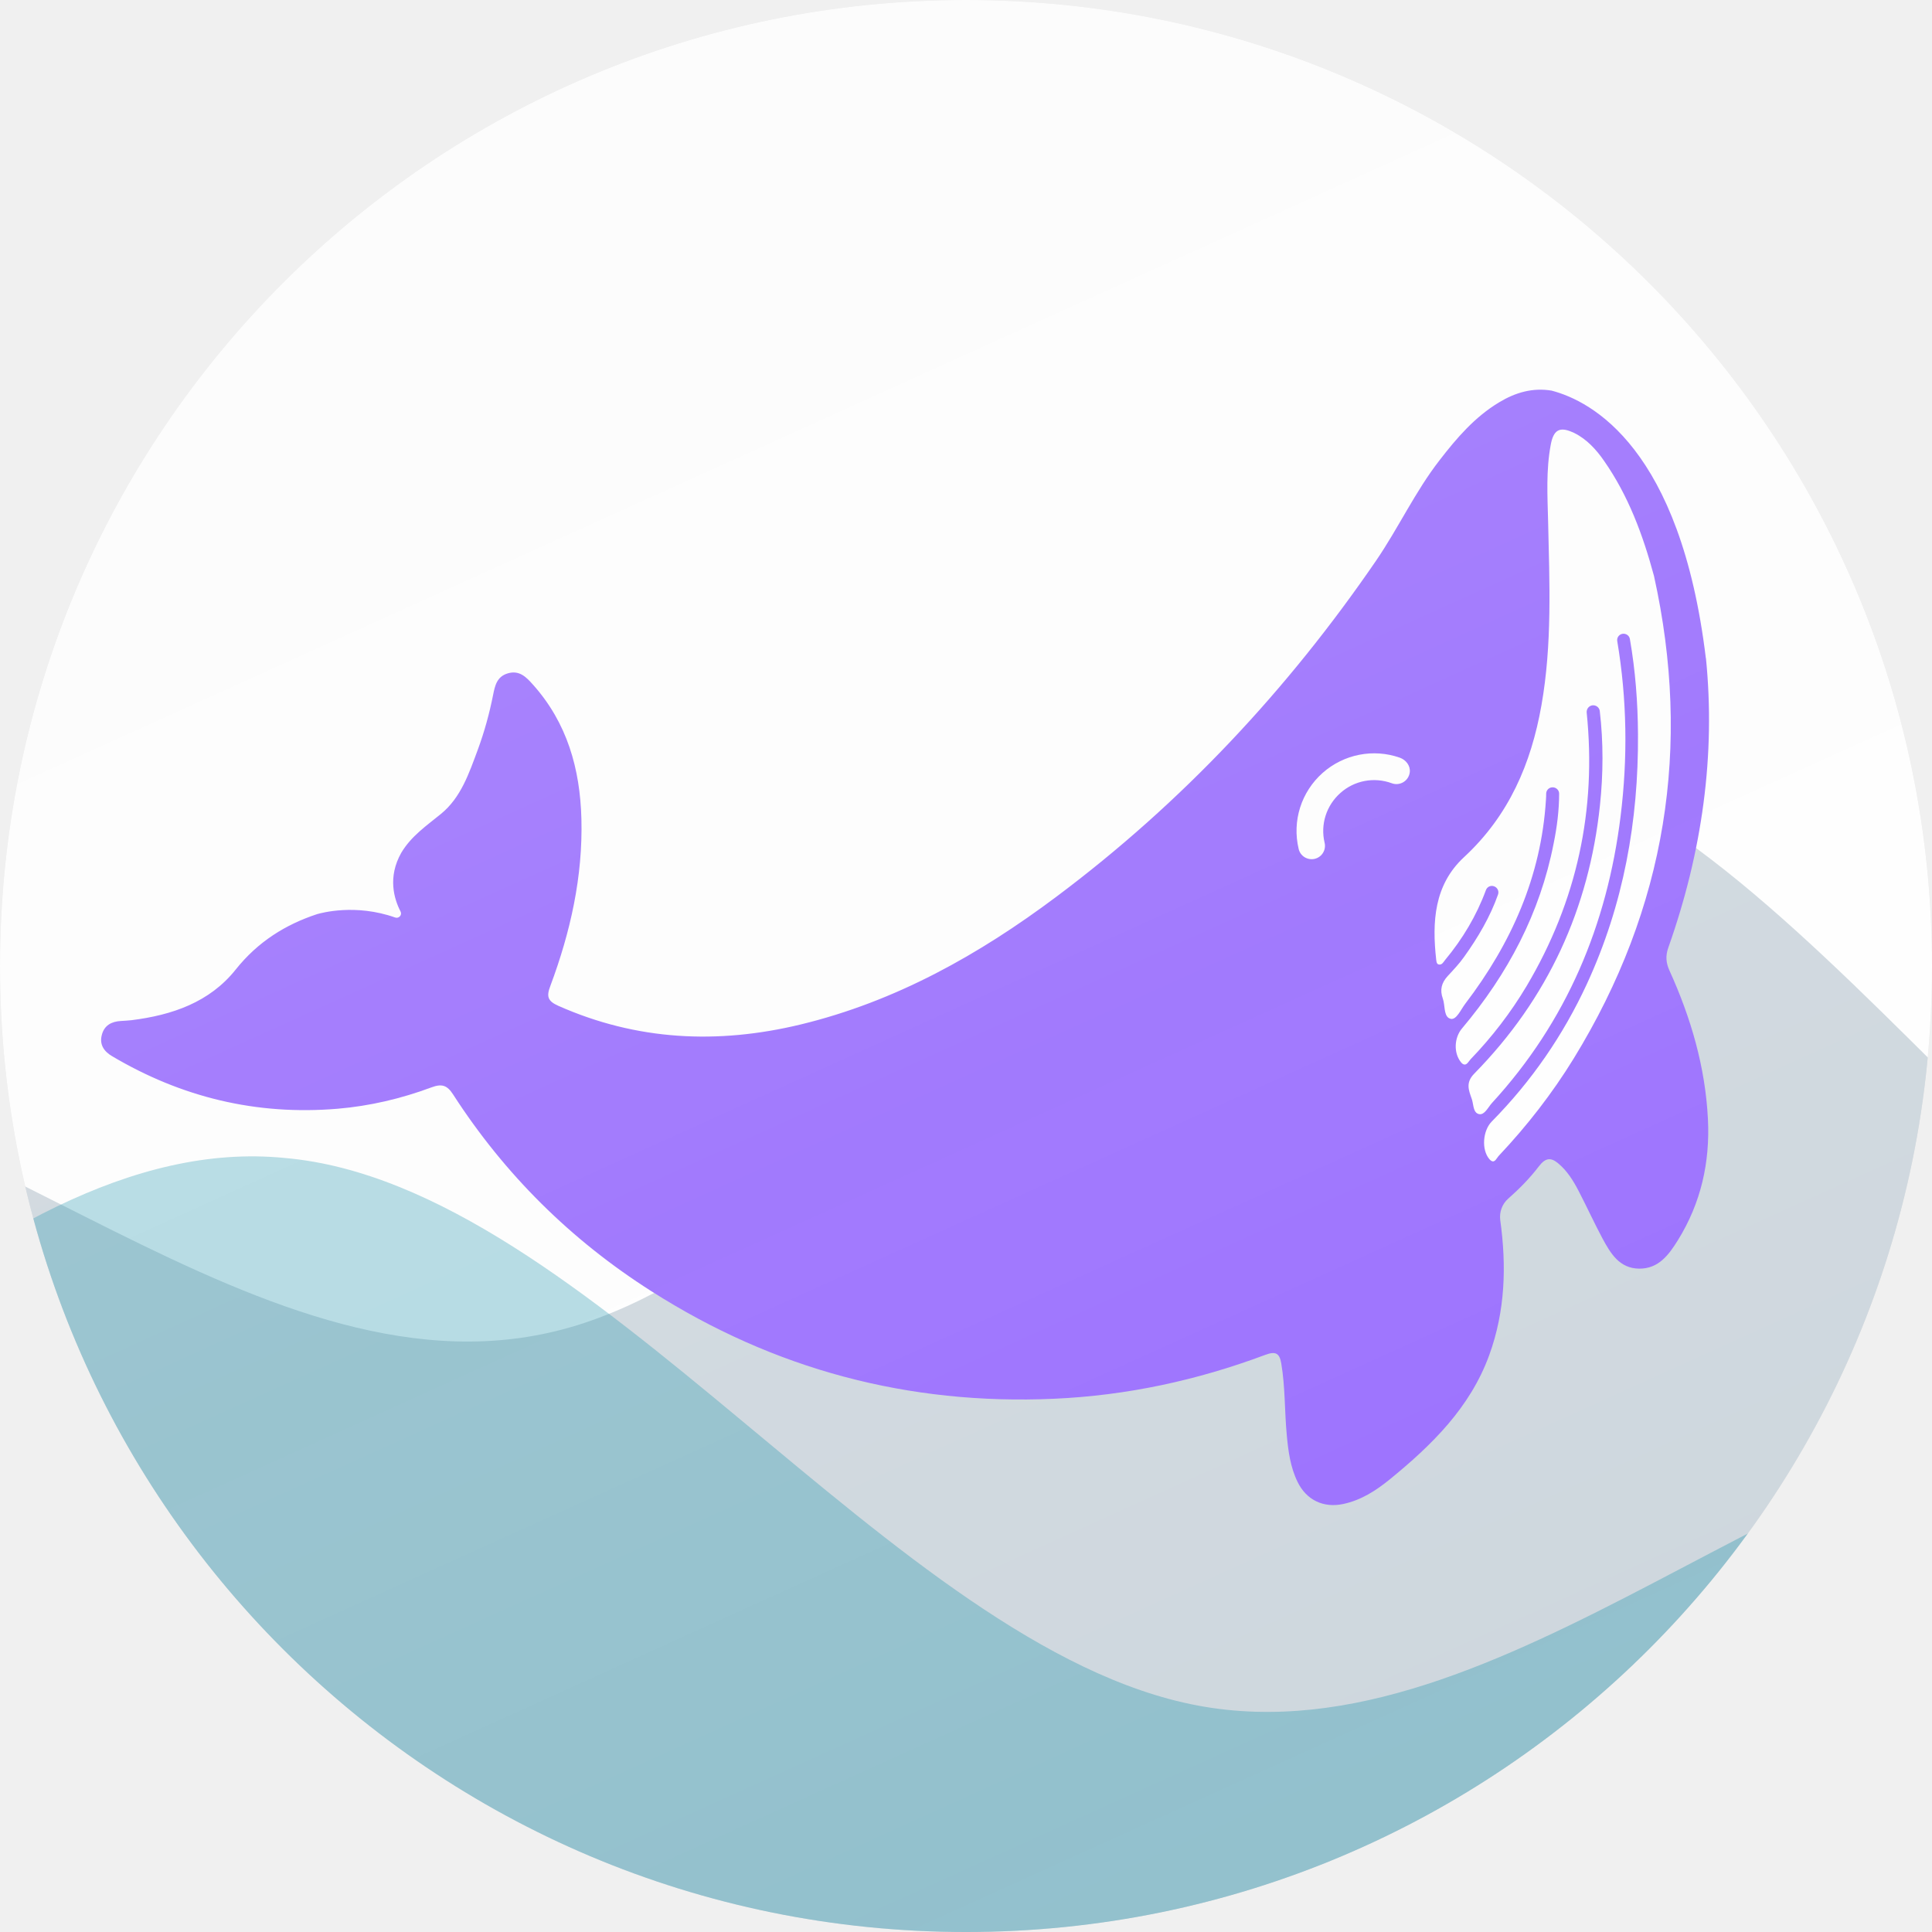
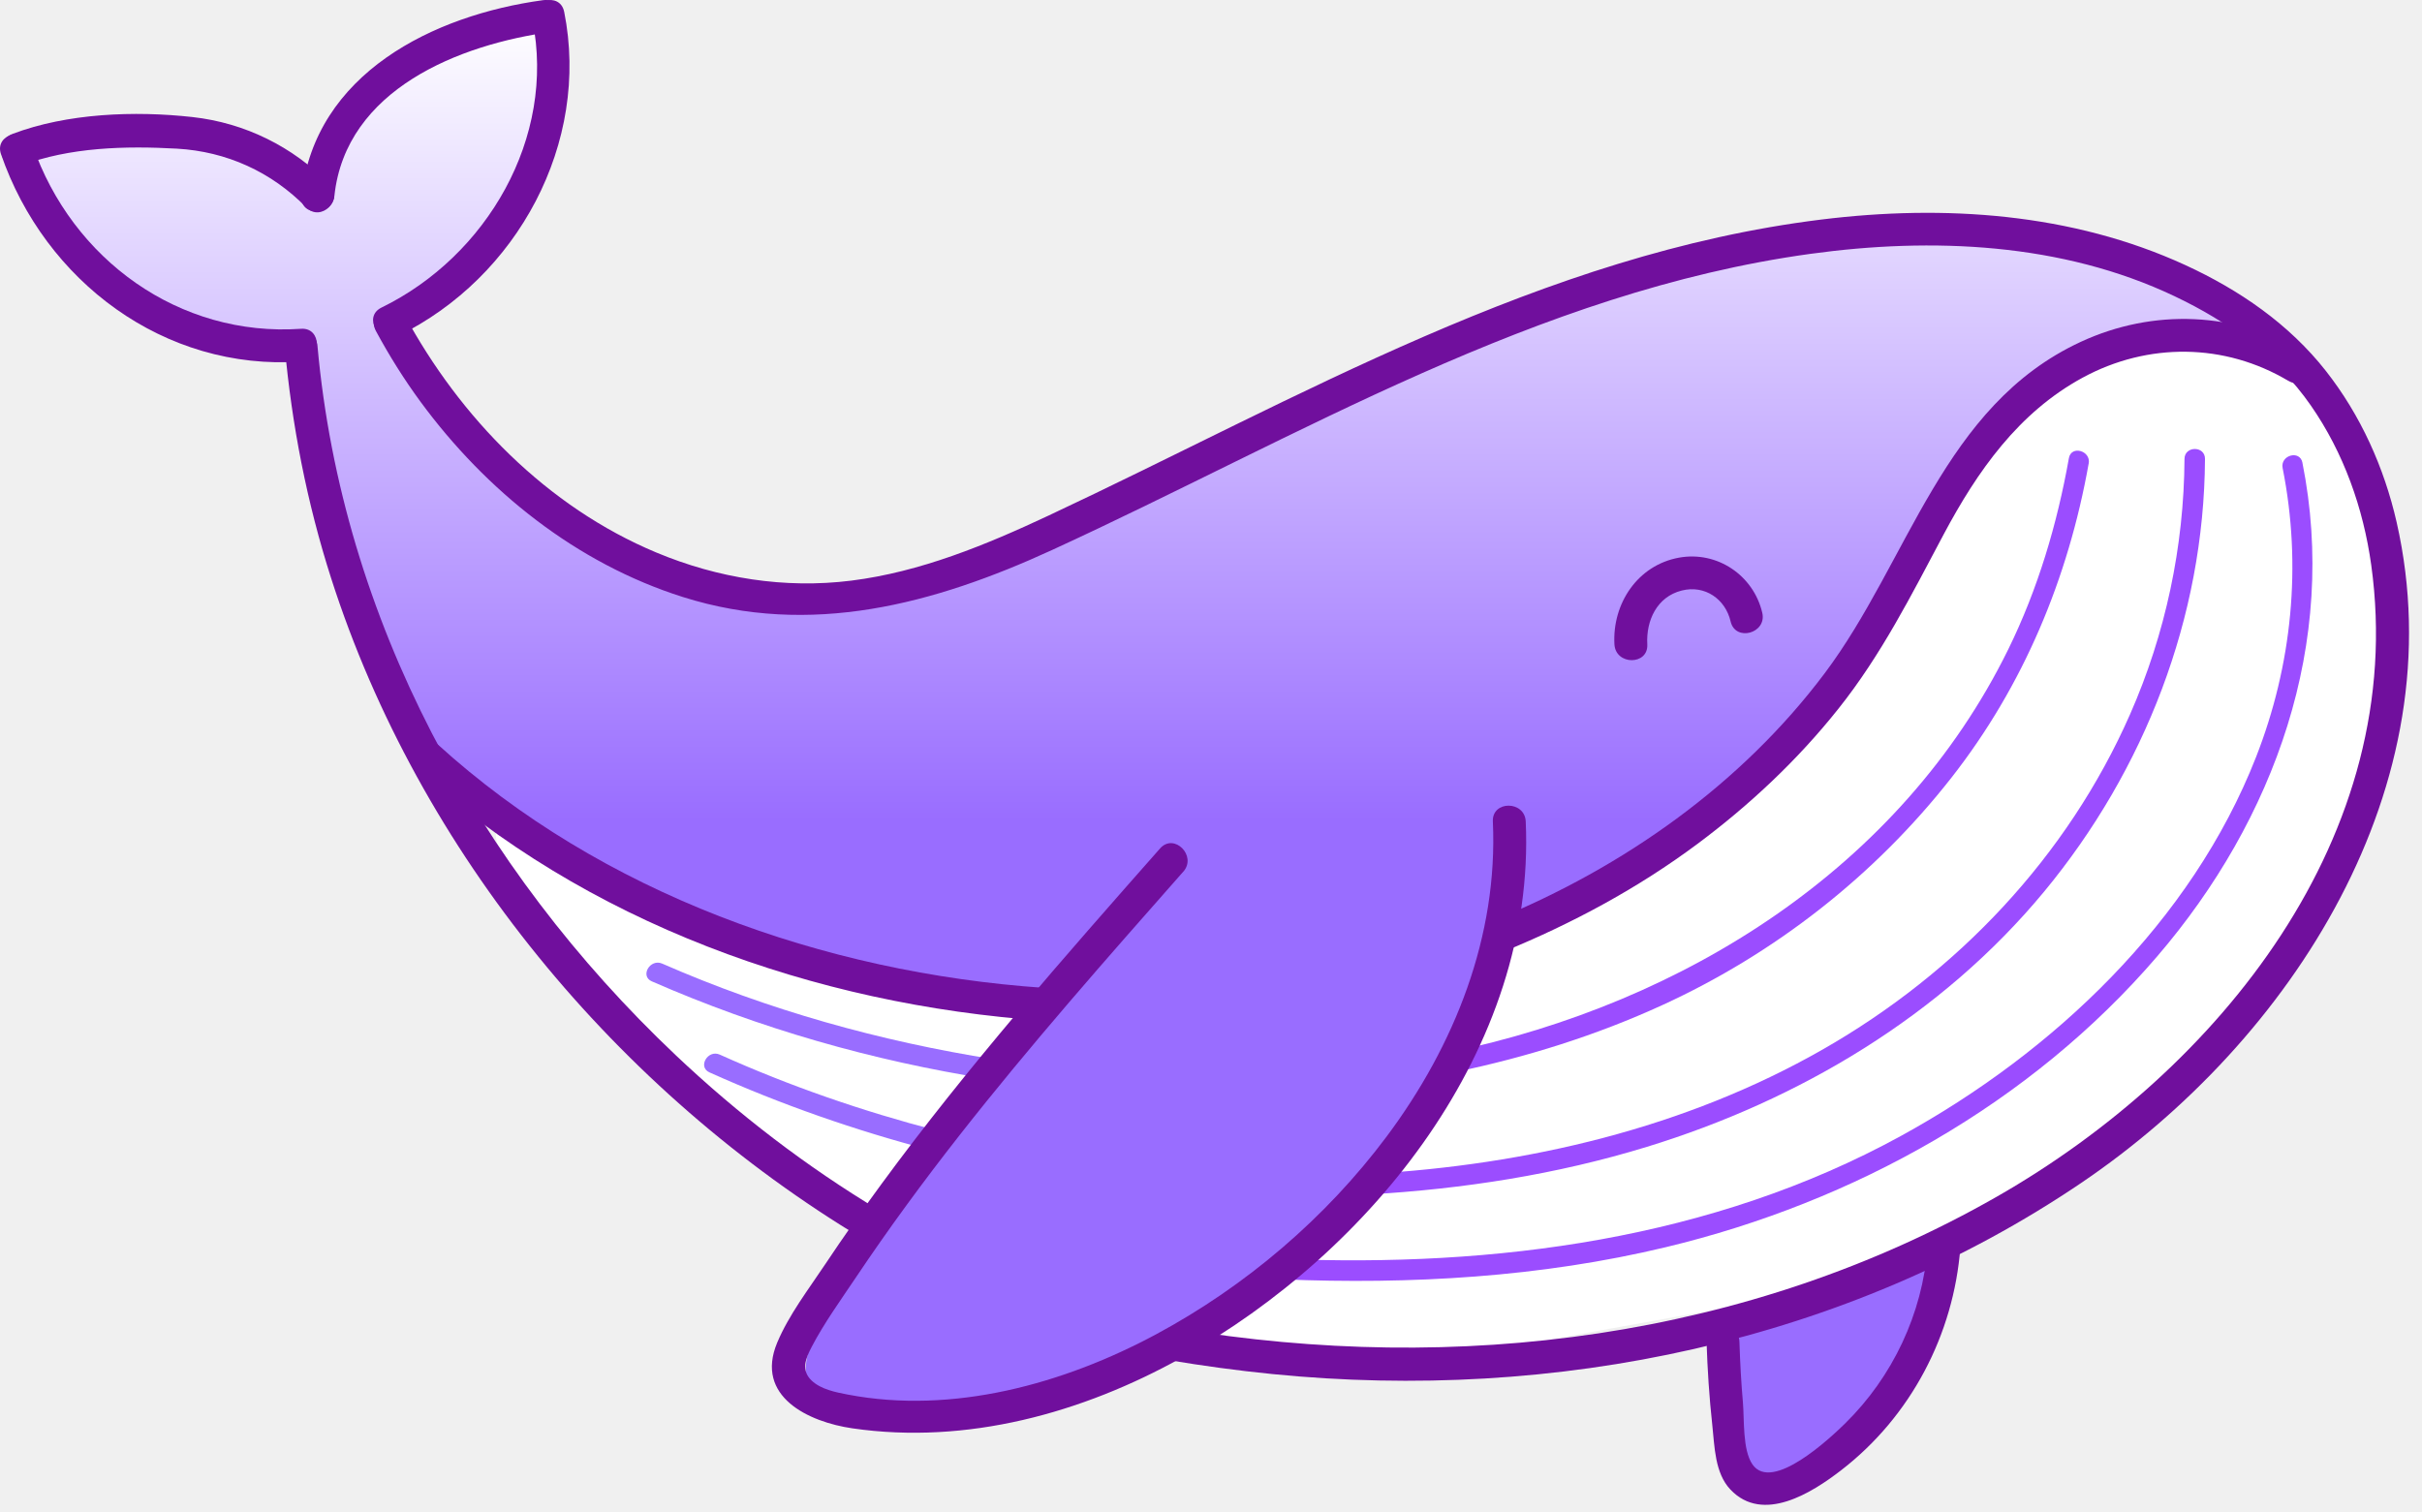
- <svg xmlns="http://www.w3.org/2000/svg" width="1183" height="1183" viewBox="0 0 1183 1183" fill="none">
-   <mask id="mask0_1648_18987" style="mask-type:alpha" maskUnits="userSpaceOnUse" x="0" y="0" width="1183" height="1183">
-     <circle cx="591.5" cy="591.5" r="591.5" fill="url(#paint0_linear_1648_18987)" />
-     <circle cx="591.5" cy="591.5" r="591.5" fill="url(#paint1_radial_1648_18987)" fill-opacity="0.2" />
-   </mask>
-   <g mask="url(#mask0_1648_18987)">
-     <circle cx="591.5" cy="591.5" r="591.5" fill="white" />
-     <path fill-rule="evenodd" clip-rule="evenodd" d="M-2445.86 971.115H-2351.22C-2259.54 971.115 -2073.22 971.115 -1886.89 847.71C-1700.57 724.305 -1514.25 477.494 -1327.93 496.122C-1141.6 512.42 -955.281 796.485 -768.959 831.411C-582.636 866.337 -396.314 654.453 -209.991 654.453C-23.669 654.453 162.654 866.337 348.976 812.784C535.299 759.231 721.621 442.568 907.944 461.196C1094.27 477.494 1280.59 831.411 1466.91 847.71C1653.23 866.337 1839.56 549.675 1934.2 391.344L2025.88 230.684V1183H1934.2C1839.56 1183 1653.23 1183 1466.91 1183C1280.59 1183 1094.27 1183 907.944 1183C721.621 1183 535.299 1183 348.976 1183C162.654 1183 -23.669 1183 -209.991 1183C-396.314 1183 -582.636 1183 -768.959 1183C-955.281 1183 -1141.6 1183 -1327.93 1183C-1514.25 1183 -1700.57 1183 -1886.89 1183C-2073.22 1183 -2259.54 1183 -2351.22 1183H-2445.86V971.115Z" fill="#0C395A" fill-opacity="0.2" />
-     <path d="M776.365 487.992L958.251 248.435L1027.75 344.554V542.706L922.761 721.635L792.631 598.899L776.365 487.992Z" fill="white" />
-     <path d="M1044.58 403.004L1044.52 403.018C1028.98 274.529 974.759 245.632 950.075 239.184C938.476 237.259 927.928 240.312 917.856 246.403C903.009 255.358 891.977 268.209 881.565 281.686C866.548 300.976 856.336 323.221 842.604 343.298C788.5 422.256 723.819 491.495 646.807 549.11C599.522 584.511 548.468 613.232 490.212 627.315C439.385 639.577 389.887 637.177 341.887 615.886C335.28 612.963 334.516 610.114 337.017 603.62C349.326 570.636 356.917 536.711 356.006 501.445C355.199 470.788 347.305 442.595 326.255 419.115C322.218 414.599 318.051 410.231 310.971 412.297C304.208 414.279 303.057 419.903 301.92 425.579C299.661 436.984 296.565 448.218 292.535 459.137C287.212 473.455 282.269 488.35 270.023 498.36C261.162 505.597 251.783 511.956 245.702 522.18C237.262 537.107 241.303 550.5 245.273 558.144C246.356 560.285 244.209 562.613 241.957 561.803C217.593 553.178 196.719 559.053 194.345 559.69C194.24 559.718 194.187 559.732 194.187 559.732C174.911 566.084 157.931 576.571 144.269 593.746C128.309 613.742 105.362 621.587 80.52 624.681C78.378 624.916 76.207 625.045 74.089 625.16C68.239 625.484 63.787 627.864 62.324 633.798C60.818 639.573 63.645 643.791 68.609 646.702C111.097 671.902 157.006 683.066 206.724 678.905C226.463 677.234 245.611 672.726 264.123 665.843C270.495 663.457 273.758 664.449 277.431 670.137C308.963 719.024 349.545 759.266 398.828 790.618C473.771 838.391 556.085 860.496 645.592 856.473C690.127 854.491 733.094 845.183 774.725 829.618C780.992 827.261 783.477 828.517 784.522 834.74C787.006 849.285 786.538 863.998 787.91 878.615C788.819 888.549 790.097 898.385 794.569 907.478C799.948 918.476 810.34 923.495 822.432 920.933C833.35 918.63 842.368 912.821 850.824 905.975C876.676 884.912 900.15 861.941 911.852 829.855C921.731 802.781 922.51 775.091 918.635 747.123C917.996 742.205 919.742 737.326 923.436 734.018C930.342 727.927 936.79 721.393 942.35 714.079C946.46 708.737 949.746 708.761 953.951 712.214C959.607 716.862 963.326 722.934 966.585 729.185C971.61 738.865 976.135 748.792 981.238 758.338C986.146 767.37 991.522 776.673 1003.66 776.813C1015.63 776.943 1021.89 768.253 1027.39 759.429C1041.53 736.642 1047.12 711.734 1045.8 685.285C1044.2 653.369 1035.42 623.323 1022.31 594.437C1020.11 589.598 1019.72 585.405 1021.55 580.22C1042.41 521.311 1050.5 462.033 1044.58 403.004ZM820.778 485.532C812.136 493.162 808.424 504.844 811.076 516.008C812.13 520.362 809.5 524.686 805.28 525.816L805.016 525.887C800.594 526.902 796.19 524.181 795.189 519.812C791.112 502.697 796.748 484.902 809.906 473.234C822.843 461.795 840.947 458.245 857.18 463.96C860.94 465.327 863.702 468.885 863.239 472.854C862.549 478.297 857.05 481.411 852.21 479.597C841.426 475.645 829.354 477.862 820.778 485.532ZM963.592 648.167C950.438 669.56 935.045 689.347 917.785 707.656C916.548 708.949 915.356 712.095 913.268 710.845C913.082 710.782 912.934 710.652 912.719 710.484C912.49 710.262 912.208 710.055 911.951 709.728C907.005 703.929 907.962 692.307 913.38 686.784C937.792 662.035 957.165 633.887 971.7 602.456C994.134 553.866 1003.3 502.612 1002.97 449.663C1002.86 430.07 1001.38 410.619 998.01 391.28C997.655 389.113 995.525 387.705 993.372 388.112L993.056 388.197C991.157 388.706 989.917 390.621 990.282 392.616C996.274 428.273 996.756 464.05 992.3 499.962C984.086 566.171 959.42 625.423 913.507 675.441C911.153 678.051 909.034 682.803 905.765 682.209C905.473 682.174 905.167 682.086 904.899 681.932C904.579 681.791 904.244 681.598 903.948 681.338C901.997 679.543 902.14 675.433 901.127 672.708C899.263 667.44 897.344 662.809 902.776 657.338C947.818 611.456 972.978 556.369 979.678 493.166C981.699 473.908 981.838 454.589 979.567 435.351C979.304 433.103 977.131 431.536 974.859 431.919L974.49 432.018C972.643 432.513 971.428 434.309 971.554 436.254C977.655 495.744 965.679 551.709 934.746 603.819C925.069 620.039 913.582 634.992 900.444 648.633C899.39 649.764 898.224 652.168 896.549 651.826C896.19 651.752 895.75 651.587 895.307 651.197C895.078 650.976 894.782 650.716 894.511 650.336C889.99 644.649 890.443 635.368 895.211 629.736C923.267 596.434 943.016 559.138 951.321 516.484C953.378 506.433 954.664 496.25 954.69 486.008C954.705 483.742 952.768 482 950.531 482.09C950.253 482.108 949.922 482.14 949.658 482.211C948.023 482.649 946.79 484.167 946.753 485.93C946.762 487.228 946.703 488.487 946.606 489.814C943.696 536.564 925.493 577.517 897.208 614.612C894.486 618.169 891.813 624.653 888.262 623.851C888.209 623.866 888.195 623.813 888.128 623.774C887.702 623.662 887.382 623.522 887.048 623.329C884.034 621.366 884.846 615.324 883.469 611.452C881.539 606.145 882.631 601.781 886.535 597.569C889.957 593.881 893.485 590.165 896.397 586.049C905.006 574.073 912.463 561.388 917.281 547.714C918.014 545.595 916.836 543.309 914.678 542.643C912.64 542.002 910.552 543.07 909.844 545.07C904.078 560.694 895.613 574.893 884.834 587.846C883.823 589.135 882.952 590.952 880.985 590.574C880.932 590.588 880.851 590.497 880.851 590.497C880.492 590.423 880.239 590.322 880.116 590.072C879.615 589.471 879.519 588.479 879.412 587.659C876.838 564.544 878.059 541.882 896.454 524.852C924.045 499.309 937.566 467.47 943.856 431.858C950.461 394.465 948.794 356.801 947.936 319.202C947.541 303.589 946.629 287.944 949.534 272.408C951.184 263.371 954.829 261.15 962.637 264.543C963.077 264.707 963.584 264.911 964.052 265.181C967.9 267.091 971.175 269.606 974.151 272.484C977.141 275.414 979.766 278.669 982.17 282.153C997.036 303.445 1005.92 327.302 1012.77 352.664C1035.85 456.966 1020.37 555.77 963.592 648.167Z" fill="#996DFF" />
-     <path fill-rule="evenodd" clip-rule="evenodd" d="M-943.451 1184.05H-848.811C-757.128 1184.05 -570.806 1184.05 -384.483 1060.65C-198.161 937.245 -11.838 690.434 174.484 709.061C360.807 725.36 547.129 1009.42 733.452 1044.35C919.774 1079.28 1106.1 867.393 1292.42 867.393C1478.74 867.393 1665.06 1079.28 1851.39 1025.72C2037.71 972.17 2224.03 655.508 2410.35 674.135C2596.68 690.434 2783 1044.35 2969.32 1060.65C3155.64 1079.28 3341.97 762.615 3436.61 604.284L3528.29 443.624V1395.94H3436.61C3341.97 1395.94 3155.64 1395.94 2969.32 1395.94C2783 1395.94 2596.68 1395.94 2410.35 1395.94C2224.03 1395.94 2037.71 1395.94 1851.39 1395.94C1665.06 1395.94 1478.74 1395.94 1292.42 1395.94C1106.1 1395.94 919.774 1395.94 733.452 1395.94C547.129 1395.94 360.807 1395.94 174.484 1395.94C-11.838 1395.94 -198.161 1395.94 -384.483 1395.94C-570.806 1395.94 -757.128 1395.94 -848.811 1395.94H-943.451V1184.05Z" fill="#0C8BA7" fill-opacity="0.32" />
-   </g>
+ <svg xmlns="http://www.w3.org/2000/svg" width="181" height="113" viewBox="0 0 181 113" fill="none">
+   <path d="M64.983 93.122C67.537 94.97 70.224 96.729 73.241 97.636C77.015 98.766 81.068 98.496 84.932 99.267C88.843 100.045 92.506 101.877 96.46 102.416C100.191 102.925 103.969 102.253 107.675 101.59L131.03 97.384C135.113 96.648 139.238 95.903 143.063 94.29C147.749 92.317 151.805 89.121 155.691 85.835C166.59 76.617 177.236 65.222 178.751 51.033C179.333 45.564 178.473 39.946 176.273 34.905C174.9 31.755 172.918 28.739 169.991 26.946C165.426 24.151 159.328 24.934 154.749 27.707C150.175 30.48 146.88 34.935 144.116 39.522C141.356 44.105 138.985 48.957 135.665 53.151C129.819 60.532 121.39 65.419 112.746 69.146C102.596 73.524 91.671 76.566 80.623 76.224C67.084 75.804 54.221 70.361 42.136 64.242C40.545 63.438 38.842 62.261 37.151 61.79C36.343 63.776 40.754 68.556 41.91 70.135C44.032 73.036 46.3 75.826 48.709 78.492C53.604 83.918 59.065 88.83 64.978 93.118L64.983 93.122Z" fill="white" />
+   <path d="M137.135 18.516C116.621 21.237 98.106 31.687 79.029 39.714C74.301 41.704 69.444 43.57 64.344 44.1C50.218 45.568 36.559 36.967 29.696 24.532C36.654 19.235 42.122 12.242 40.975 1.207C34.792 0.929 29.529 4.463 26.431 9.825C25.806 10.907 25.275 12.093 24.338 12.919C23.401 13.745 21.878 14.1 20.911 13.304C15.827 9.136 8.086 8.58 2.459 11.977C3.264 16.376 6.358 20.125 10.14 22.512C13.923 24.9 18.343 26.073 22.759 26.796C21.57 42.461 29.542 58.149 43.834 64.678C54.532 69.565 66.928 74.73 78.631 75.89C71.267 83.126 63.642 90.777 60.535 100.623C60.231 101.577 59.996 102.685 60.535 103.528C61.091 104.397 62.242 104.624 63.265 104.739C83.591 107.02 104.601 93.584 111.054 74.174C111.743 72.103 112.509 69.715 114.529 68.885C123.442 65.213 131.32 59.064 137.045 51.311C141.312 45.534 144.392 38.91 149.061 33.454C153.006 28.841 158.834 24.553 165.189 24.981C166.212 25.05 167.226 25.426 168.24 25.426C168.638 25.426 168.916 25.174 168.809 24.746C168.638 24.066 167.88 23.629 167.324 23.304C164.23 21.52 160.803 19.748 157.32 18.892C153.533 17.959 149.592 17.733 145.706 17.822C142.839 17.891 139.976 18.139 137.135 18.516Z" fill="url(#paint0_linear_437_8769)" />
+   <path d="M139.429 107.303C138.74 108.091 138.013 108.857 137.14 109.439C136.053 110.158 134.795 110.556 133.55 110.941C132.698 111.206 131.757 111.467 130.939 111.103C129.835 110.611 129.489 109.233 129.33 108.035C128.958 105.172 128.898 102.271 129.155 99.396C129.176 99.16 129.206 98.912 129.356 98.732C129.506 98.553 129.75 98.48 129.981 98.416C134.054 97.299 138.205 96.379 142.129 94.783C143.896 94.064 145.09 93.991 144.94 96.315C144.821 98.193 144.08 100.106 143.242 101.771C142.232 103.777 140.905 105.617 139.425 107.303H139.429Z" fill="#996DFF" />
+   <path d="M87.918 99.291C108.882 102.782 130.624 100.074 149.221 89.449C165.789 79.983 180.009 62.456 177.206 42.233C176.615 37.984 175.148 33.842 172.692 30.308C170.137 26.627 166.521 24.051 162.512 22.143C154.095 18.138 144.385 17.723 135.284 18.976C114.817 21.801 97.071 32.64 78.62 41.112C69.814 45.156 60.575 47.642 51.033 44.625C43.074 42.109 36.321 36.692 31.417 30.017C30.185 28.339 29.085 26.576 28.097 24.749C27.348 23.358 29.466 22.117 30.215 23.512C34.374 31.223 40.887 37.89 49.051 41.3C53.651 43.222 58.65 44.022 63.609 43.401C68.778 42.755 73.682 40.731 78.363 38.536C97.063 29.768 115.262 18.985 136.122 16.409C145.284 15.279 154.831 15.917 163.307 19.811C167.347 21.668 171.053 24.21 173.817 27.727C176.414 31.035 178.173 34.942 179.106 39.041C183.569 58.699 171.267 77.763 155.541 88.413C137.894 100.365 116.173 104.802 95.124 102.71C92.493 102.449 89.874 102.089 87.264 101.653C85.71 101.392 86.369 99.03 87.914 99.286L87.918 99.291Z" fill="#700F9D" />
+   <path d="M23.727 25.87C25.567 46.273 35.721 64.895 50.493 78.867C55.165 83.287 60.262 87.198 65.778 90.51C67.13 91.323 65.897 93.446 64.541 92.628C46.141 81.588 31.314 63.727 24.745 43.218C22.939 37.582 21.806 31.762 21.275 25.875C21.134 24.3 23.59 24.313 23.731 25.875L23.727 25.87Z" fill="#700F9D" />
+   <path d="M22.5 27.028C12.273 27.738 3.36 21.029 0.074 11.521C-0.444 10.023 1.926 9.381 2.44 10.87C5.388 19.394 13.394 25.209 22.5 24.576C24.075 24.465 24.071 26.921 22.5 27.032V27.028Z" fill="#700F9D" />
+   <path d="M42.162 0.881C44.122 10.672 38.67 20.754 29.744 25.11C28.332 25.799 27.083 23.685 28.508 22.991C36.39 19.145 41.55 10.283 39.796 1.536C39.488 -0.004 41.854 -0.668 42.162 0.886V0.881Z" fill="#700F9D" />
+   <path d="M0.929 10.011C5.02 8.458 10.069 8.27 14.387 8.749C18.302 9.186 21.875 10.953 24.627 13.768C25.731 14.898 23.998 16.636 22.889 15.506C20.292 12.848 16.929 11.321 13.219 11.111C9.376 10.897 5.208 11 1.58 12.378C0.103 12.938 -0.539 10.568 0.929 10.011Z" fill="#700F9D" />
+   <path d="M41.23 2.38C34.337 3.317 25.843 6.676 24.991 14.635C24.824 16.188 22.368 16.205 22.535 14.635C23.515 5.503 32.39 1.126 40.58 0.013C42.125 -0.197 42.792 2.166 41.23 2.38Z" fill="#700F9D" />
+   <path d="M77.981 76.292C60.894 75.107 43.722 68.992 30.945 57.353C29.777 56.288 31.514 54.554 32.682 55.616C44.955 66.797 61.566 72.698 77.981 73.836C79.547 73.943 79.56 76.399 77.981 76.292Z" fill="#700F9D" />
+   <path d="M171.019 28.472C166.256 25.627 160.505 25.584 155.64 28.228C150.843 30.834 147.771 35.216 145.259 39.932C142.85 44.463 140.599 48.943 137.385 52.978C134.343 56.804 130.77 60.159 126.855 63.077C122.409 66.389 117.522 69.017 112.4 71.118C110.941 71.717 110.303 69.342 111.749 68.751C121.317 64.832 130.115 58.644 136.358 50.33C142.674 41.921 145.182 30.334 155.494 25.554C160.916 23.042 167.112 23.277 172.26 26.35C173.616 27.159 172.38 29.281 171.023 28.468L171.019 28.472Z" fill="#700F9D" />
+   <path d="M129.331 46.447C128.937 44.77 127.401 43.704 125.677 44.141C123.824 44.607 123.007 46.387 123.105 48.163C123.191 49.742 120.739 49.738 120.649 48.163C120.482 45.12 122.377 42.249 125.467 41.684C128.321 41.162 131.038 42.998 131.697 45.801C132.057 47.337 129.69 47.992 129.331 46.451V46.447Z" fill="#700F9D" />
+   <path d="M146.503 93.223C146.007 99.753 142.798 105.88 137.594 109.894C135.433 111.563 131.753 113.912 129.318 111.34C128.142 110.1 128.137 108.114 127.962 106.518C127.735 104.447 127.602 102.371 127.534 100.292C127.483 98.713 129.939 98.713 129.99 100.292C130.042 101.871 130.119 103.317 130.251 104.823C130.362 106.107 130.213 108.375 130.966 109.462C132.434 111.58 136.794 107.472 137.885 106.402C141.441 102.911 143.67 98.191 144.051 93.219C144.171 91.652 146.627 91.639 146.507 93.219L146.503 93.223Z" fill="#700F9D" />
+   <path d="M73.896 80.66C65.218 79.291 56.758 76.877 48.709 73.352C47.806 72.958 48.585 71.636 49.484 72.025C57.404 75.495 65.77 77.832 74.302 79.18C75.274 79.334 74.863 80.81 73.896 80.66Z" fill="#996DFF" />
+   <path d="M156.089 34.651C154.566 43.218 151.216 51.258 145.832 58.131C140.107 65.439 132.653 71.268 124.219 75.132C119.285 77.391 114.099 79.017 108.788 80.125C107.826 80.326 107.415 78.85 108.382 78.645C125.828 74.995 142.041 64.888 150.082 48.533C152.298 44.018 153.732 39.183 154.613 34.241C154.784 33.269 156.265 33.68 156.094 34.647L156.089 34.651Z" fill="#9B4DFF" />
+   <path d="M69.633 85.992C63.938 84.507 58.388 82.569 53.018 80.156C52.119 79.749 52.898 78.427 53.792 78.829C59.038 81.191 64.477 83.065 70.04 84.512C70.994 84.76 70.588 86.24 69.633 85.992Z" fill="#996DFF" />
+   <path d="M164.783 34.302C164.715 46.134 160.277 57.559 152.759 66.648C145.104 75.899 134.47 82.228 123.071 85.724C116.335 87.791 109.343 88.873 102.321 89.28C101.337 89.335 101.337 87.803 102.321 87.748C114.119 87.072 125.916 84.333 136.242 78.428C146.289 72.685 154.501 64.029 159.182 53.395C161.831 47.379 163.213 40.87 163.251 34.302C163.256 33.313 164.792 33.313 164.783 34.302Z" fill="#9B4DFF" />
+   <path d="M172.061 34.572C174.752 48.038 170.003 61.243 161.209 71.487C151.752 82.506 138.543 89.849 124.512 93.217C115.123 95.472 105.427 96.019 95.808 95.626C94.823 95.587 94.819 94.051 95.808 94.094C111.7 94.744 127.948 92.647 142.069 84.902C153.477 78.642 163.768 68.894 168.591 56.605C171.295 49.707 172.035 42.261 170.585 34.987C170.392 34.024 171.868 33.609 172.065 34.58L172.061 34.572Z" fill="#9B4DFF" />
+   <path d="M88.427 65.155C82.727 71.617 77.019 78.082 71.7 84.865C68.995 88.314 66.398 91.848 63.959 95.49C62.834 97.167 61.601 98.874 60.664 100.663C60.202 101.545 59.847 102.426 60.655 103.192C61.349 103.851 62.457 104.069 63.36 104.24C71.203 105.738 79.509 103.44 86.407 99.73C93.095 96.132 99.082 91.035 103.63 84.946C108.71 78.142 111.957 69.982 111.564 61.402C111.491 59.823 113.947 59.828 114.02 61.402C114.794 78.343 102.496 93.573 88.324 101.476C80.878 105.627 72.252 108.002 63.715 106.765C60.424 106.29 56.398 104.39 58.079 100.363C58.948 98.284 60.437 96.35 61.682 94.48C63.03 92.456 64.43 90.47 65.867 88.51C72.303 79.738 79.501 71.57 86.694 63.418C87.742 62.233 89.471 63.974 88.431 65.155H88.427Z" fill="#700F9D" />
  <defs>
-     <linearGradient id="paint0_linear_1648_18987" x1="959.709" y1="1231.8" x2="218.855" y2="-403.699" gradientUnits="userSpaceOnUse">
-       <stop stop-color="#D7FFFD" />
-       <stop offset="1" stop-color="#0ED2F7" stop-opacity="0.65" />
+     <linearGradient id="paint0_linear_437_8769" x1="85.645" y1="1.19" x2="85.645" y2="104.992" gradientUnits="userSpaceOnUse">
+       <stop stop-color="white" />
+       <stop offset="0.58" stop-color="#996DFF" />
    </linearGradient>
-     <radialGradient id="paint1_radial_1648_18987" cx="0" cy="0" r="1" gradientUnits="userSpaceOnUse" gradientTransform="translate(381.517 294.271) rotate(-38.2731) scale(205.312 113.408)">
-       <stop stop-color="#8763D3" />
-       <stop offset="1" stop-color="#13101C" />
-     </radialGradient>
  </defs>
</svg>
